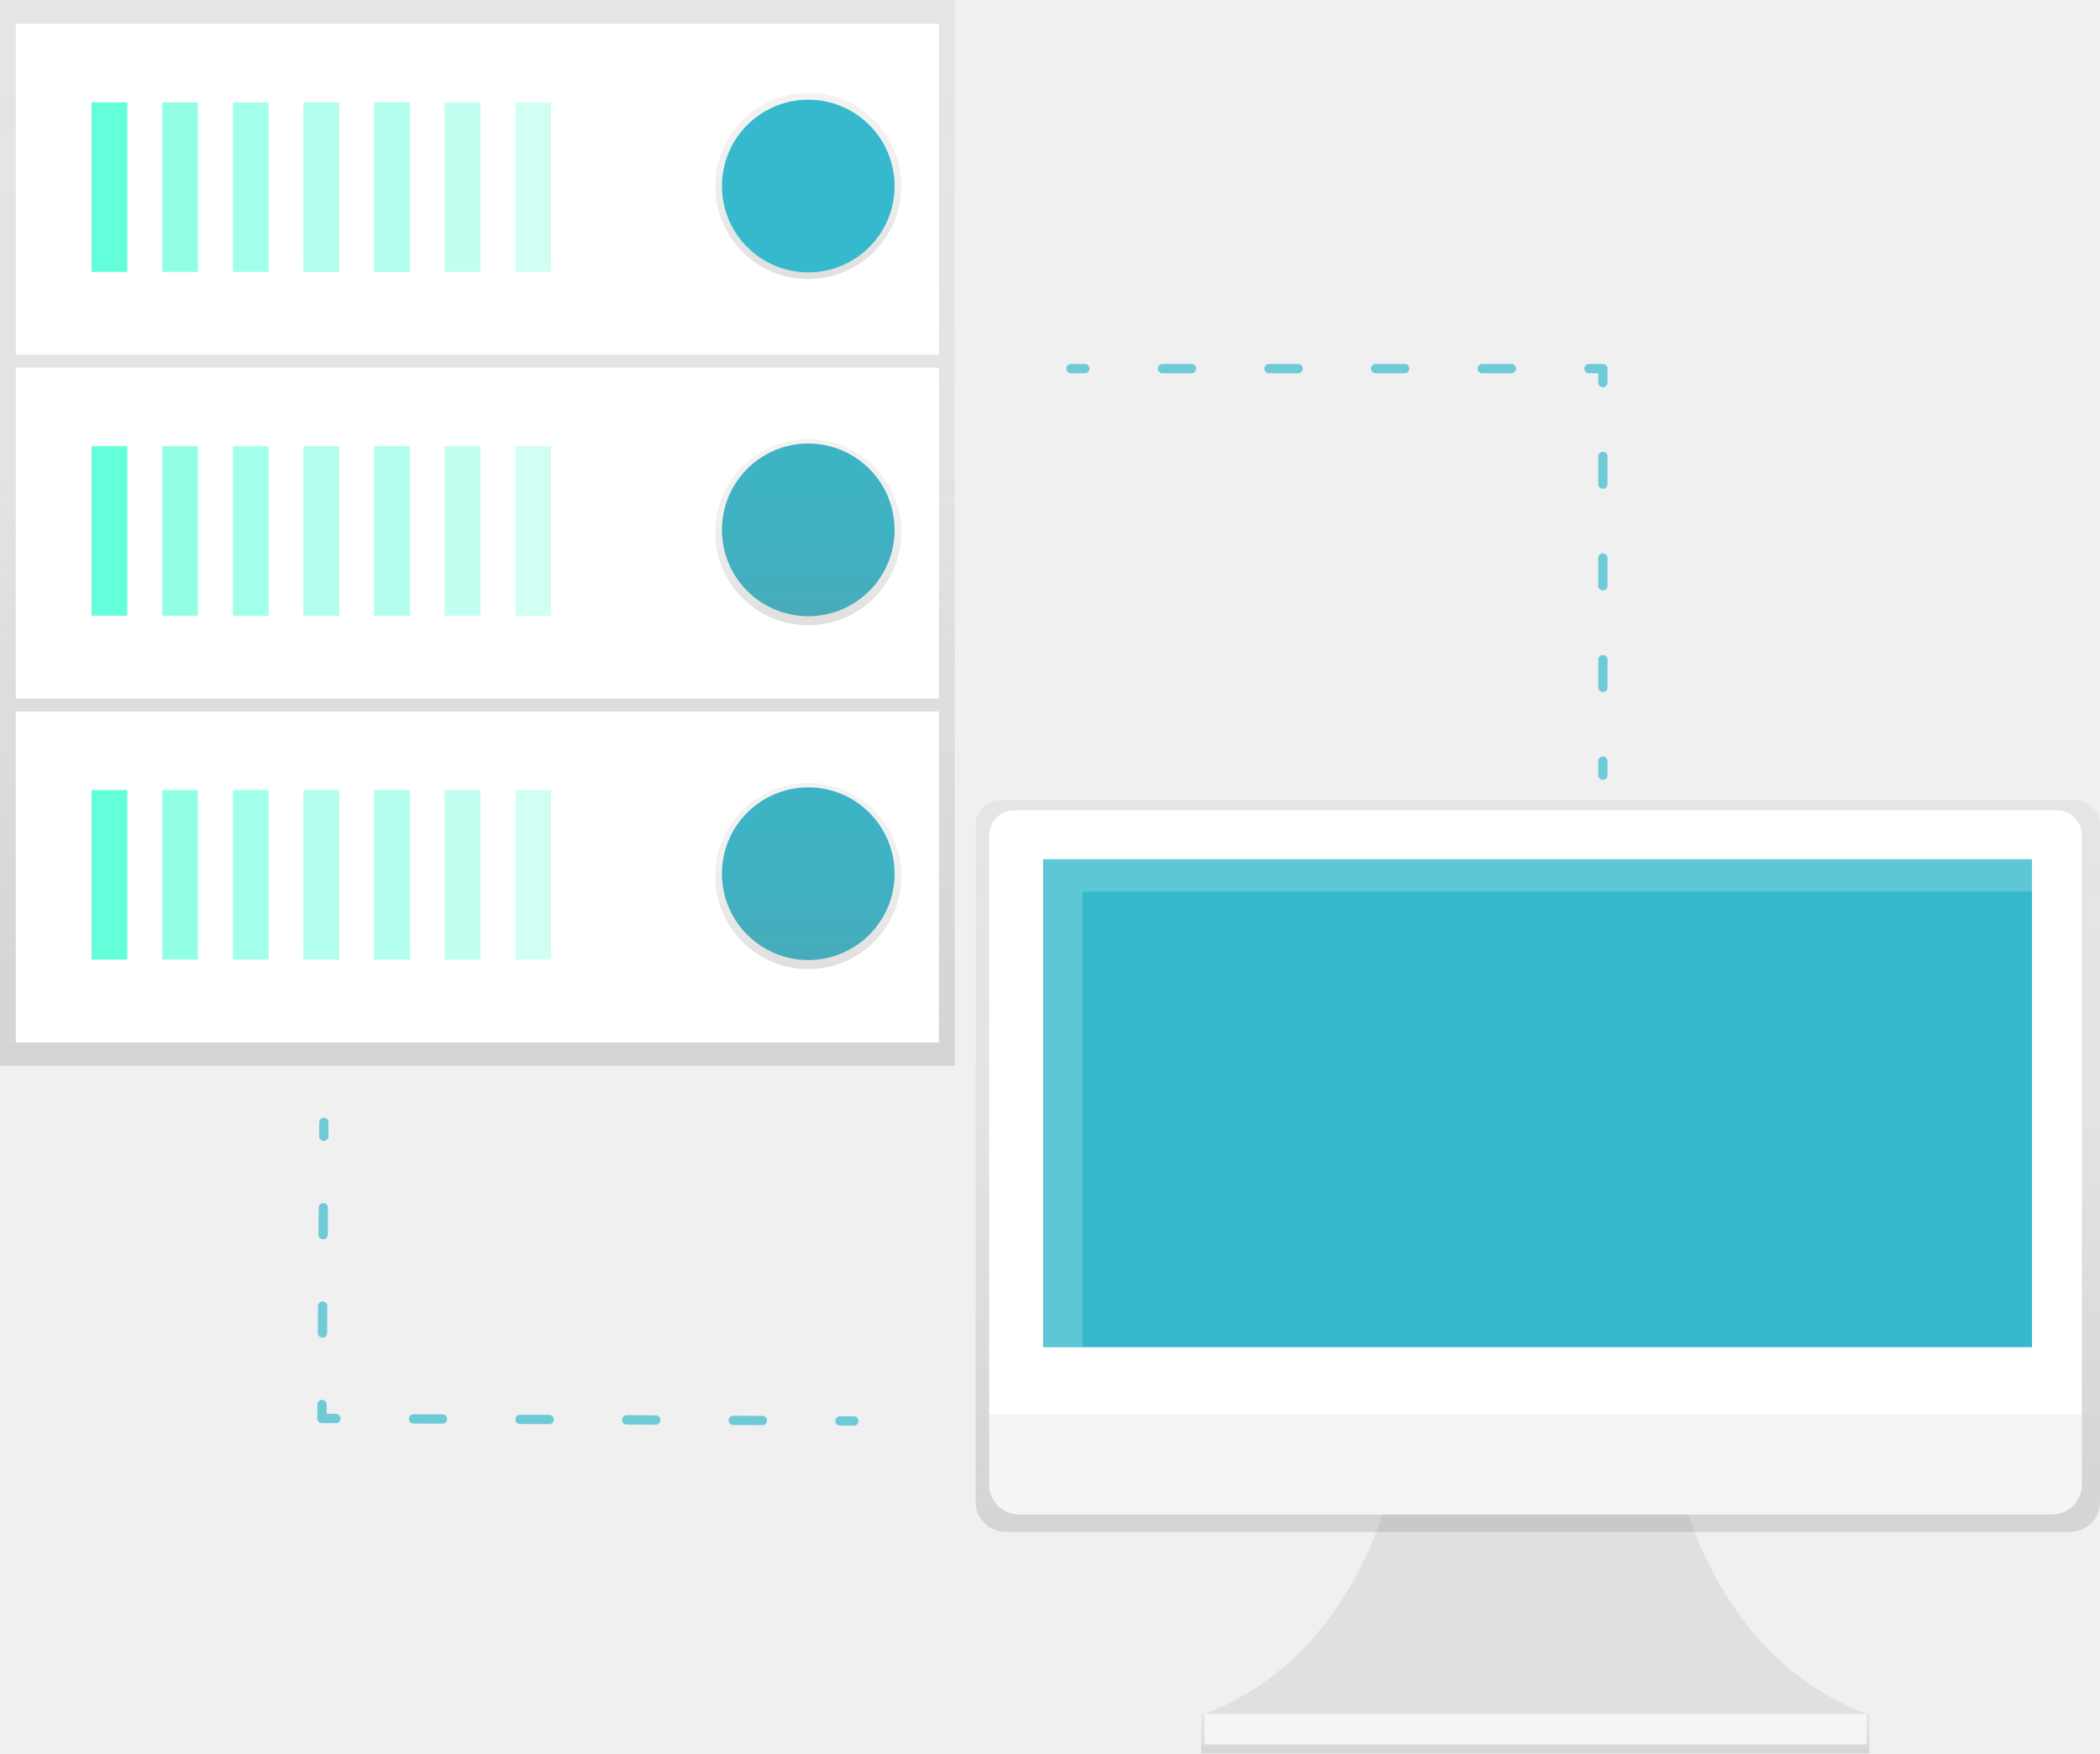
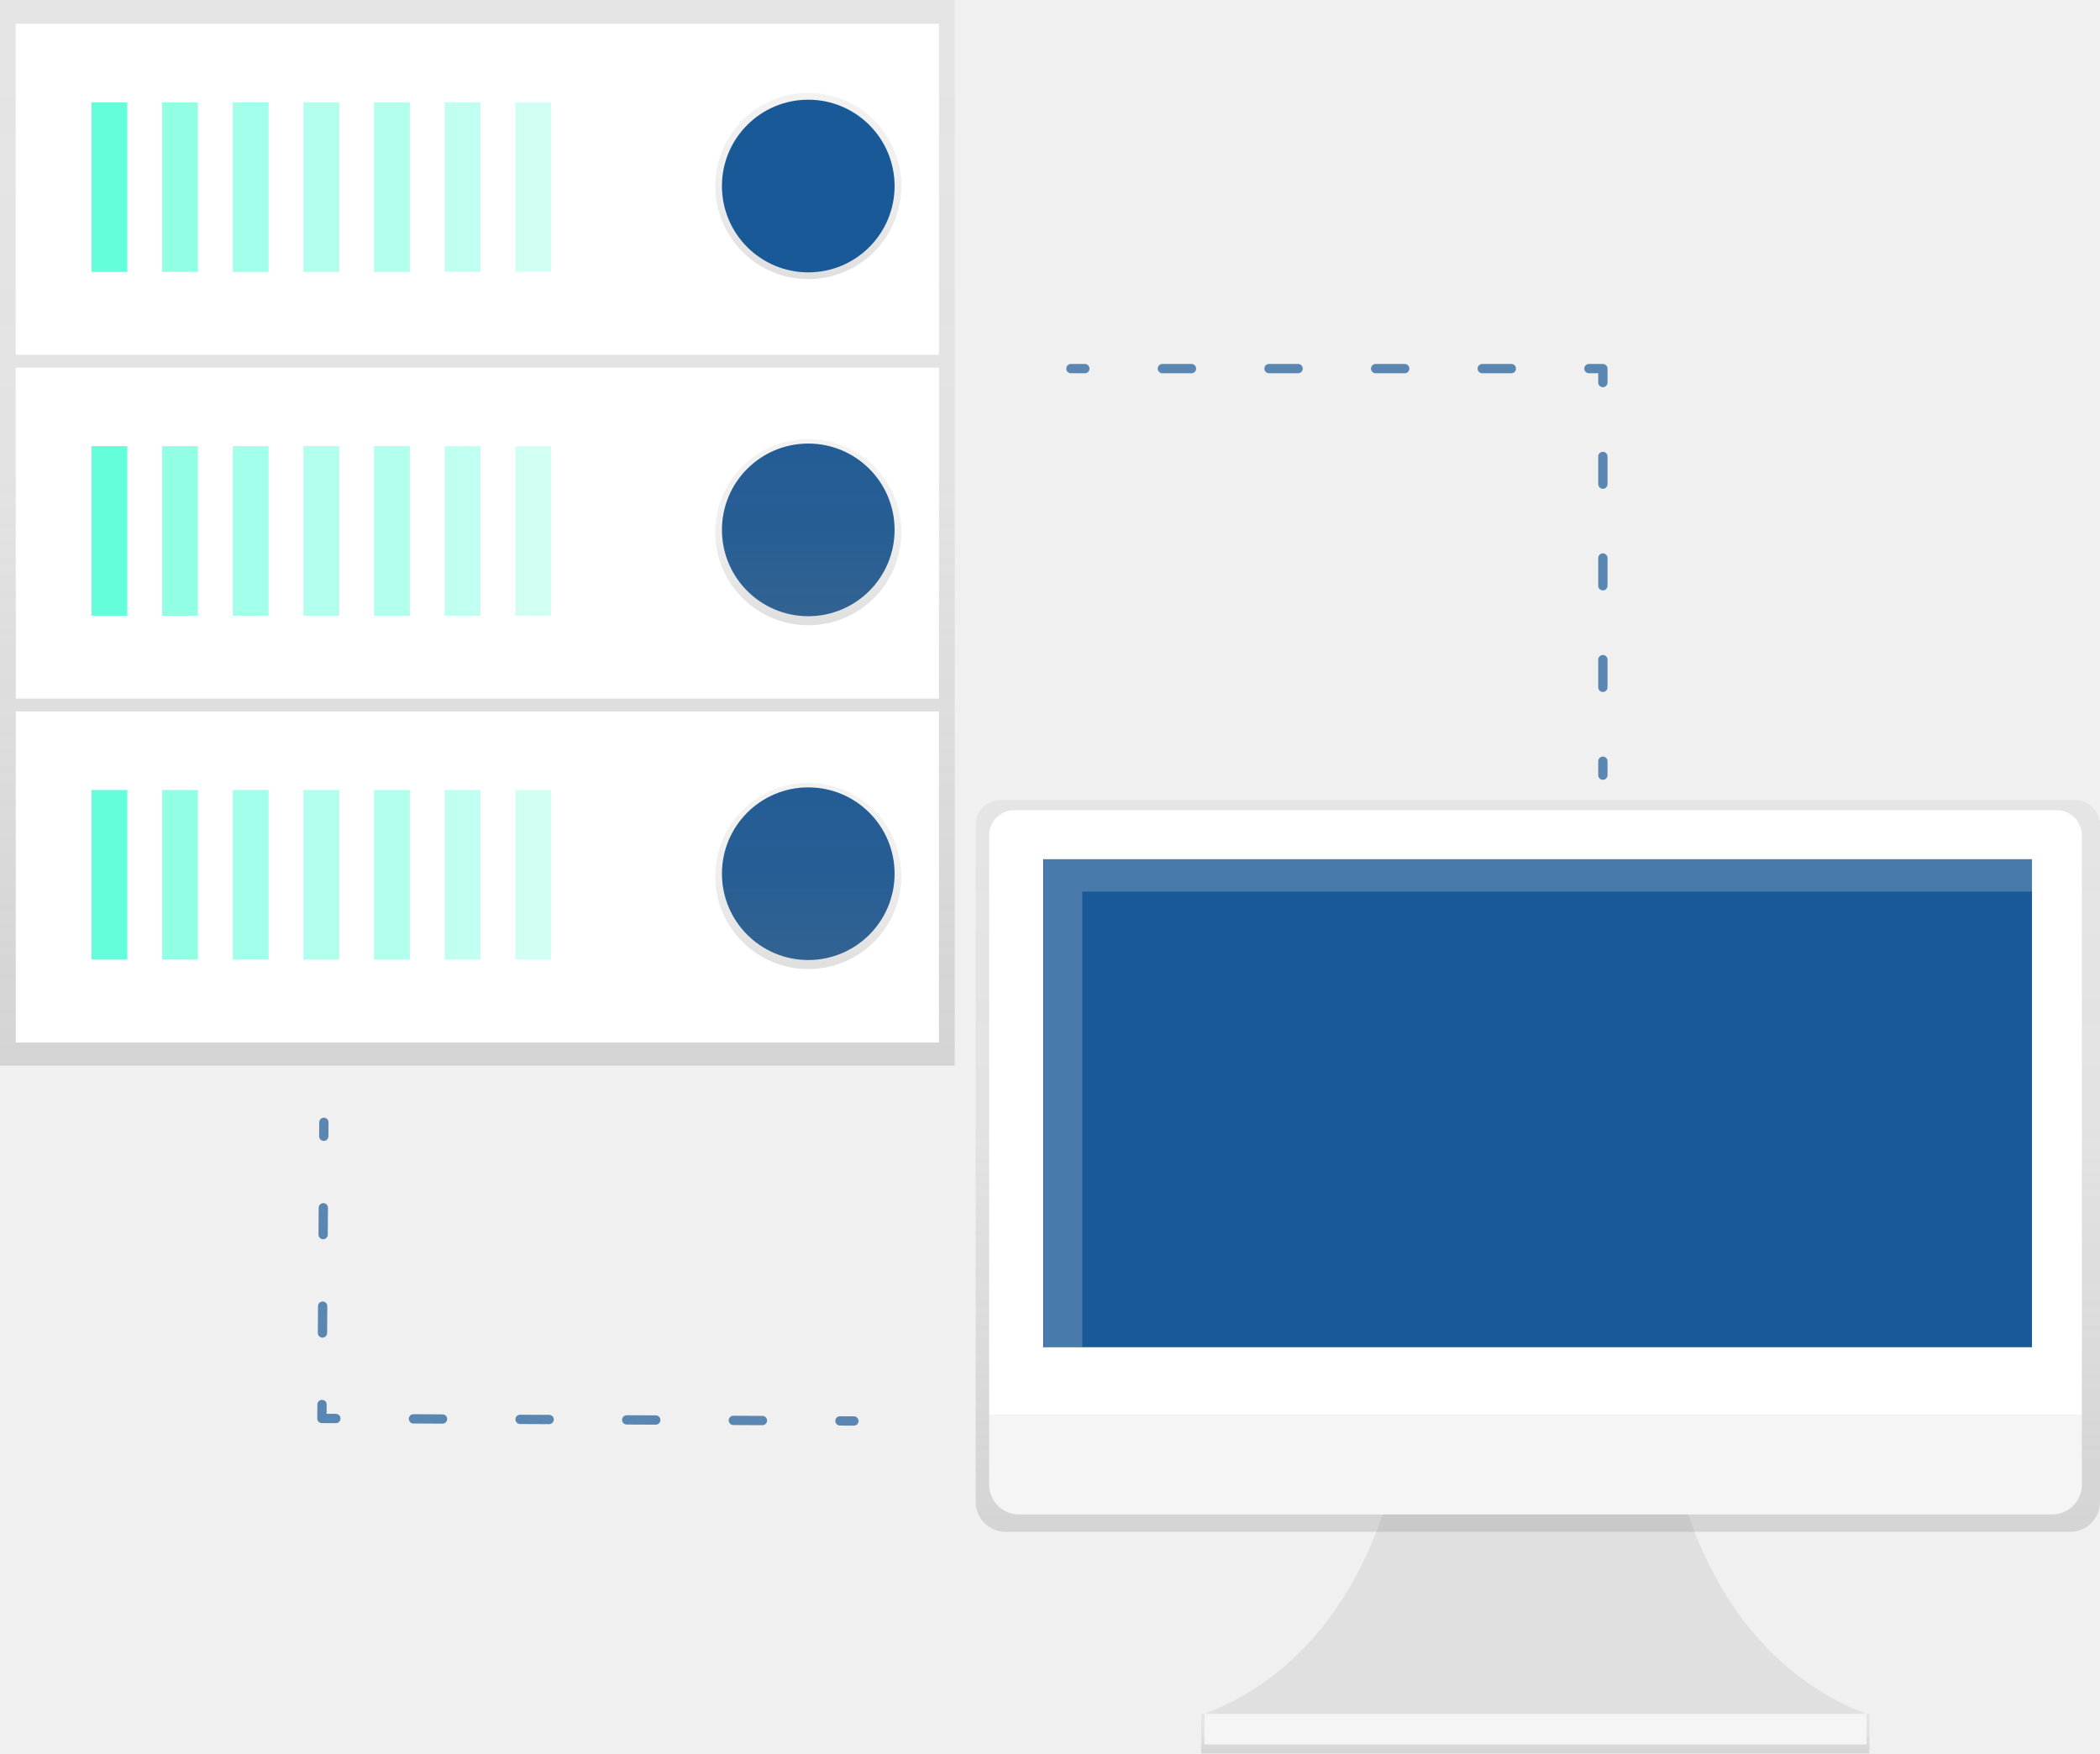
<svg xmlns="http://www.w3.org/2000/svg" xmlns:xlink="http://www.w3.org/1999/xlink" id="d208afe9-d246-44b1-9723-4e792280c828" data-name="Layer 1" width="904" height="754.77" viewBox="0 0 904 754.77">
  <defs>
    <linearGradient id="d0586609-2d1f-4894-831f-bc1bf1cfe805" x1="205.5" y1="458.72" x2="205.5" gradientUnits="userSpaceOnUse">
      <stop offset="0" stop-color="gray" stop-opacity="0.25" />
      <stop offset="0.54" stop-color="gray" stop-opacity="0.12" />
      <stop offset="1" stop-color="gray" stop-opacity="0.1" />
    </linearGradient>
    <linearGradient id="dc1a1433-8955-4fce-8d84-3a5c46e8d5cb" x1="347.94" y1="120.14" x2="347.94" y2="40.02" xlink:href="#d0586609-2d1f-4894-831f-bc1bf1cfe805" />
    <linearGradient id="6583b9bd-7f21-4a55-b428-c52c7257def0" x1="347.94" y1="269.14" x2="347.94" y2="189.02" xlink:href="#d0586609-2d1f-4894-831f-bc1bf1cfe805" />
    <linearGradient id="d5bb9150-ad00-4040-8c31-39c92932ad3e" x1="347.94" y1="417.14" x2="347.94" y2="337.02" xlink:href="#d0586609-2d1f-4894-831f-bc1bf1cfe805" />
    <linearGradient id="43ab44a3-beba-4304-ae82-955b08a7fed3" x1="660.91" y1="754.77" x2="660.91" y2="737.77" xlink:href="#d0586609-2d1f-4894-831f-bc1bf1cfe805" />
    <linearGradient id="e180fe82-c096-4b7f-a7fc-e0d67eafb4b3" x1="810" y1="732" x2="810" y2="417" xlink:href="#d0586609-2d1f-4894-831f-bc1bf1cfe805" />
  </defs>
  <rect width="411" height="458.72" fill="url(#d0586609-2d1f-4894-831f-bc1bf1cfe805)" />
  <rect x="6.79" y="306.27" width="397.41" height="142.46" fill="#fff" />
  <rect x="39.41" y="340.06" width="15.4" height="73" fill="#64ffda" />
  <g opacity="0.7">
    <rect x="69.81" y="340.06" width="15.4" height="73" fill="#64ffda" />
  </g>
  <g opacity="0.6">
    <rect x="100.22" y="340.06" width="15.4" height="73" fill="#64ffda" />
  </g>
  <g opacity="0.5">
    <rect x="130.62" y="340.06" width="15.4" height="73" fill="#64ffda" />
  </g>
  <g opacity="0.5">
    <rect x="161.02" y="340.06" width="15.4" height="73" fill="#64ffda" />
  </g>
  <g opacity="0.4">
    <rect x="191.42" y="340.06" width="15.4" height="73" fill="#64ffda" />
  </g>
  <g opacity="0.3">
    <rect x="221.83" y="340.06" width="15.4" height="73" fill="#64ffda" />
  </g>
-   <circle cx="347.94" cy="376.09" r="37.16" fill="#36b9cc" />
+   <circle cx="347.94" cy="376.09" r="37.16" fill="#1a5997" />
  <rect x="6.79" y="158.26" width="397.41" height="142.46" fill="#fff" />
  <rect x="39.41" y="192.05" width="15.4" height="73" fill="#64ffda" />
  <g opacity="0.7">
    <rect x="69.81" y="192.05" width="15.4" height="73" fill="#64ffda" />
  </g>
  <g opacity="0.6">
    <rect x="100.22" y="192.05" width="15.4" height="73" fill="#64ffda" />
  </g>
  <g opacity="0.5">
    <rect x="130.62" y="192.05" width="15.4" height="73" fill="#64ffda" />
  </g>
  <g opacity="0.5">
    <rect x="161.02" y="192.05" width="15.4" height="73" fill="#64ffda" />
  </g>
  <g opacity="0.4">
    <rect x="191.42" y="192.05" width="15.4" height="73" fill="#64ffda" />
  </g>
  <g opacity="0.3">
    <rect x="221.83" y="192.05" width="15.4" height="73" fill="#64ffda" />
  </g>
-   <circle cx="347.94" cy="228.09" r="37.16" fill="#36b9cc" />
+   <circle cx="347.94" cy="228.09" r="37.16" fill="#1a5997" />
  <rect x="6.79" y="10.25" width="397.41" height="142.46" fill="#fff" />
  <rect x="39.41" y="44.05" width="15.4" height="73" fill="#64ffda" />
  <g opacity="0.7">
    <rect x="69.81" y="44.05" width="15.4" height="73" fill="#64ffda" />
  </g>
  <g opacity="0.6">
    <rect x="100.22" y="44.05" width="15.4" height="73" fill="#64ffda" />
  </g>
  <g opacity="0.5">
    <rect x="130.62" y="44.05" width="15.4" height="73" fill="#64ffda" />
  </g>
  <g opacity="0.5">
    <rect x="161.02" y="44.05" width="15.4" height="73" fill="#64ffda" />
  </g>
  <g opacity="0.4">
    <rect x="191.42" y="44.05" width="15.4" height="73" fill="#64ffda" />
  </g>
  <g opacity="0.3">
    <rect x="221.83" y="44.05" width="15.4" height="73" fill="#64ffda" />
  </g>
  <circle cx="347.94" cy="80.08" r="40.06" fill="url(#dc1a1433-8955-4fce-8d84-3a5c46e8d5cb)" />
  <circle cx="347.94" cy="229.08" r="40.06" fill="url(#6583b9bd-7f21-4a55-b428-c52c7257def0)" />
  <circle cx="347.94" cy="377.08" r="40.06" fill="url(#d5bb9150-ad00-4040-8c31-39c92932ad3e)" />
-   <circle cx="347.94" cy="80.08" r="37.16" fill="#36b9cc" />
+   <circle cx="347.94" cy="80.08" r="37.16" fill="#1a5997" />
  <g opacity="0.7">
-     <line x1="461" y1="158.67" x2="467" y2="158.67" fill="none" stroke="#36b9cc" stroke-linecap="round" stroke-linejoin="round" stroke-width="4" />
-     <line x1="500.38" y1="158.67" x2="667.31" y2="158.67" fill="none" stroke="#36b9cc" stroke-linecap="round" stroke-linejoin="round" stroke-width="4" stroke-dasharray="12.52 33.38" />
-     <polyline points="684 158.67 690 158.67 690 164.67" fill="none" stroke="#36b9cc" stroke-linecap="round" stroke-linejoin="round" stroke-width="4" />
-     <line x1="690" y1="196.48" x2="690" y2="311.77" fill="none" stroke="#36b9cc" stroke-linecap="round" stroke-linejoin="round" stroke-width="4" stroke-dasharray="11.93 31.8" />
-     <line x1="690" y1="327.67" x2="690" y2="333.67" fill="none" stroke="#36b9cc" stroke-linecap="round" stroke-linejoin="round" stroke-width="4" />
+     <line x1="461" y1="158.67" x2="467" y2="158.67" fill="none" stroke="#1a5997" stroke-linecap="round" stroke-linejoin="round" stroke-width="4" />
+     <line x1="500.38" y1="158.67" x2="667.31" y2="158.67" fill="none" stroke="#1a5997" stroke-linecap="round" stroke-linejoin="round" stroke-width="4" stroke-dasharray="12.52 33.38" />
+     <polyline points="684 158.67 690 158.67 690 164.67" fill="none" stroke="#1a5997" stroke-linecap="round" stroke-linejoin="round" stroke-width="4" />
+     <line x1="690" y1="196.48" x2="690" y2="311.77" fill="none" stroke="#1a5997" stroke-linecap="round" stroke-linejoin="round" stroke-width="4" stroke-dasharray="11.93 31.8" />
+     <line x1="690" y1="327.67" x2="690" y2="333.67" fill="none" stroke="#1a5997" stroke-linecap="round" stroke-linejoin="round" stroke-width="4" />
  </g>
  <g opacity="0.7">
-     <line x1="367.58" y1="611.67" x2="361.58" y2="611.64" fill="none" stroke="#36b9cc" stroke-linecap="round" stroke-linejoin="round" stroke-width="4" />
-     <line x1="328.2" y1="611.48" x2="161.28" y2="610.68" fill="none" stroke="#36b9cc" stroke-linecap="round" stroke-linejoin="round" stroke-width="4" stroke-dasharray="12.52 33.38" />
-     <polyline points="144.58 610.61 138.58 610.58 138.62 604.58" fill="none" stroke="#36b9cc" stroke-linecap="round" stroke-linejoin="round" stroke-width="4" />
-     <line x1="138.82" y1="573.79" x2="139.28" y2="504.52" fill="none" stroke="#36b9cc" stroke-linecap="round" stroke-linejoin="round" stroke-width="4" stroke-dasharray="11.55 30.79" />
-     <line x1="139.38" y1="489.12" x2="139.42" y2="483.12" fill="none" stroke="#36b9cc" stroke-linecap="round" stroke-linejoin="round" stroke-width="4" />
+     <line x1="367.58" y1="611.67" x2="361.58" y2="611.64" fill="none" stroke="#1a5997" stroke-linecap="round" stroke-linejoin="round" stroke-width="4" />
+     <line x1="328.2" y1="611.48" x2="161.28" y2="610.68" fill="none" stroke="#1a5997" stroke-linecap="round" stroke-linejoin="round" stroke-width="4" stroke-dasharray="12.52 33.38" />
+     <polyline points="144.58 610.61 138.58 610.58 138.62 604.58" fill="none" stroke="#1a5997" stroke-linecap="round" stroke-linejoin="round" stroke-width="4" />
+     <line x1="138.82" y1="573.79" x2="139.28" y2="504.52" fill="none" stroke="#1a5997" stroke-linecap="round" stroke-linejoin="round" stroke-width="4" stroke-dasharray="11.55 30.79" />
+     <line x1="139.38" y1="489.12" x2="139.42" y2="483.12" fill="none" stroke="#1a5997" stroke-linecap="round" stroke-linejoin="round" stroke-width="4" />
  </g>
  <path d="M869.21,703.08s11.92,80.48,82.27,107.31h-285c70.35-26.83,82.27-107.31,82.27-107.31Z" transform="translate(-148 -72.62)" fill="#e0e0e0" />
  <rect x="517.09" y="737.77" width="287.65" height="17" fill="url(#43ab44a3-beba-4304-ae82-955b08a7fed3)" />
  <rect x="518.52" y="737.77" width="284.96" height="13.12" fill="#f5f5f5" />
  <path d="M1041.25,417H578.75A10.75,10.75,0,0,0,568,427.75V719.14A12.86,12.86,0,0,0,580.86,732h458.28A12.86,12.86,0,0,0,1052,719.14V427.75A10.75,10.75,0,0,0,1041.25,417Z" transform="translate(-148 -72.62)" fill="url(#e180fe82-c096-4b7f-a7fc-e0d67eafb4b3)" />
  <path d="M436.57,348.78H885.43a10.75,10.75,0,0,1,10.75,10.75V609a0,0,0,0,1,0,0H425.82a0,0,0,0,1,0,0V359.54A10.75,10.75,0,0,1,436.57,348.78Z" fill="#fff" />
  <path d="M1031.32,724.54H586.68a12.86,12.86,0,0,1-12.86-12.86V681.62h470.36v30.06A12.86,12.86,0,0,1,1031.32,724.54Z" transform="translate(-148 -72.62)" fill="#f5f5f5" />
-   <rect x="449.07" y="369.86" width="425.65" height="210.06" fill="#36b9cc" />
+   <rect x="449.07" y="369.86" width="425.65" height="210.06" fill="#1a5997" />
  <polygon points="465.91 383.8 874.99 383.8 874.99 369.79 449.34 369.79 449.34 579.85 465.91 579.85 465.91 383.8" fill="#fff" opacity="0.2" />
</svg>
